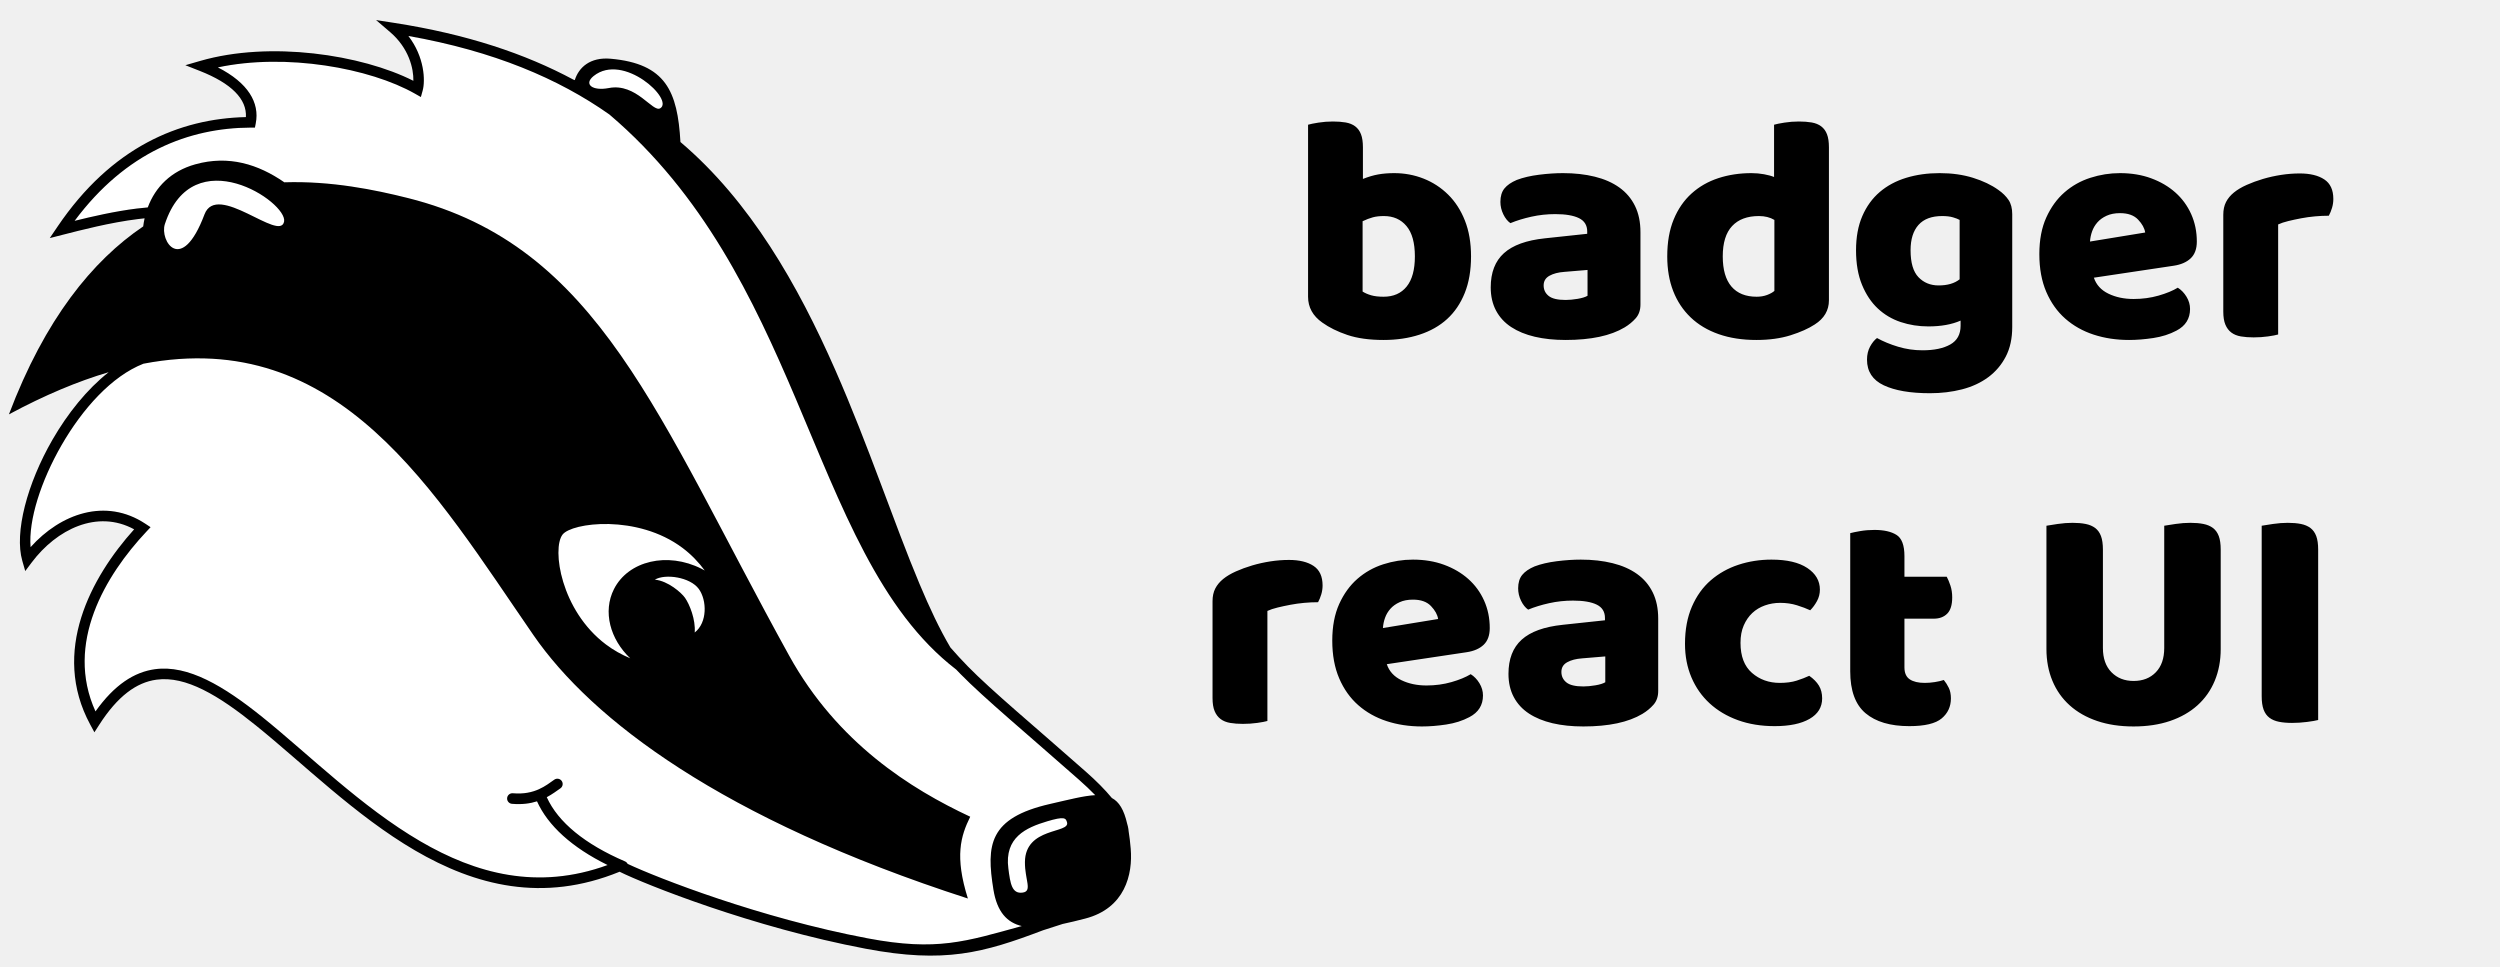
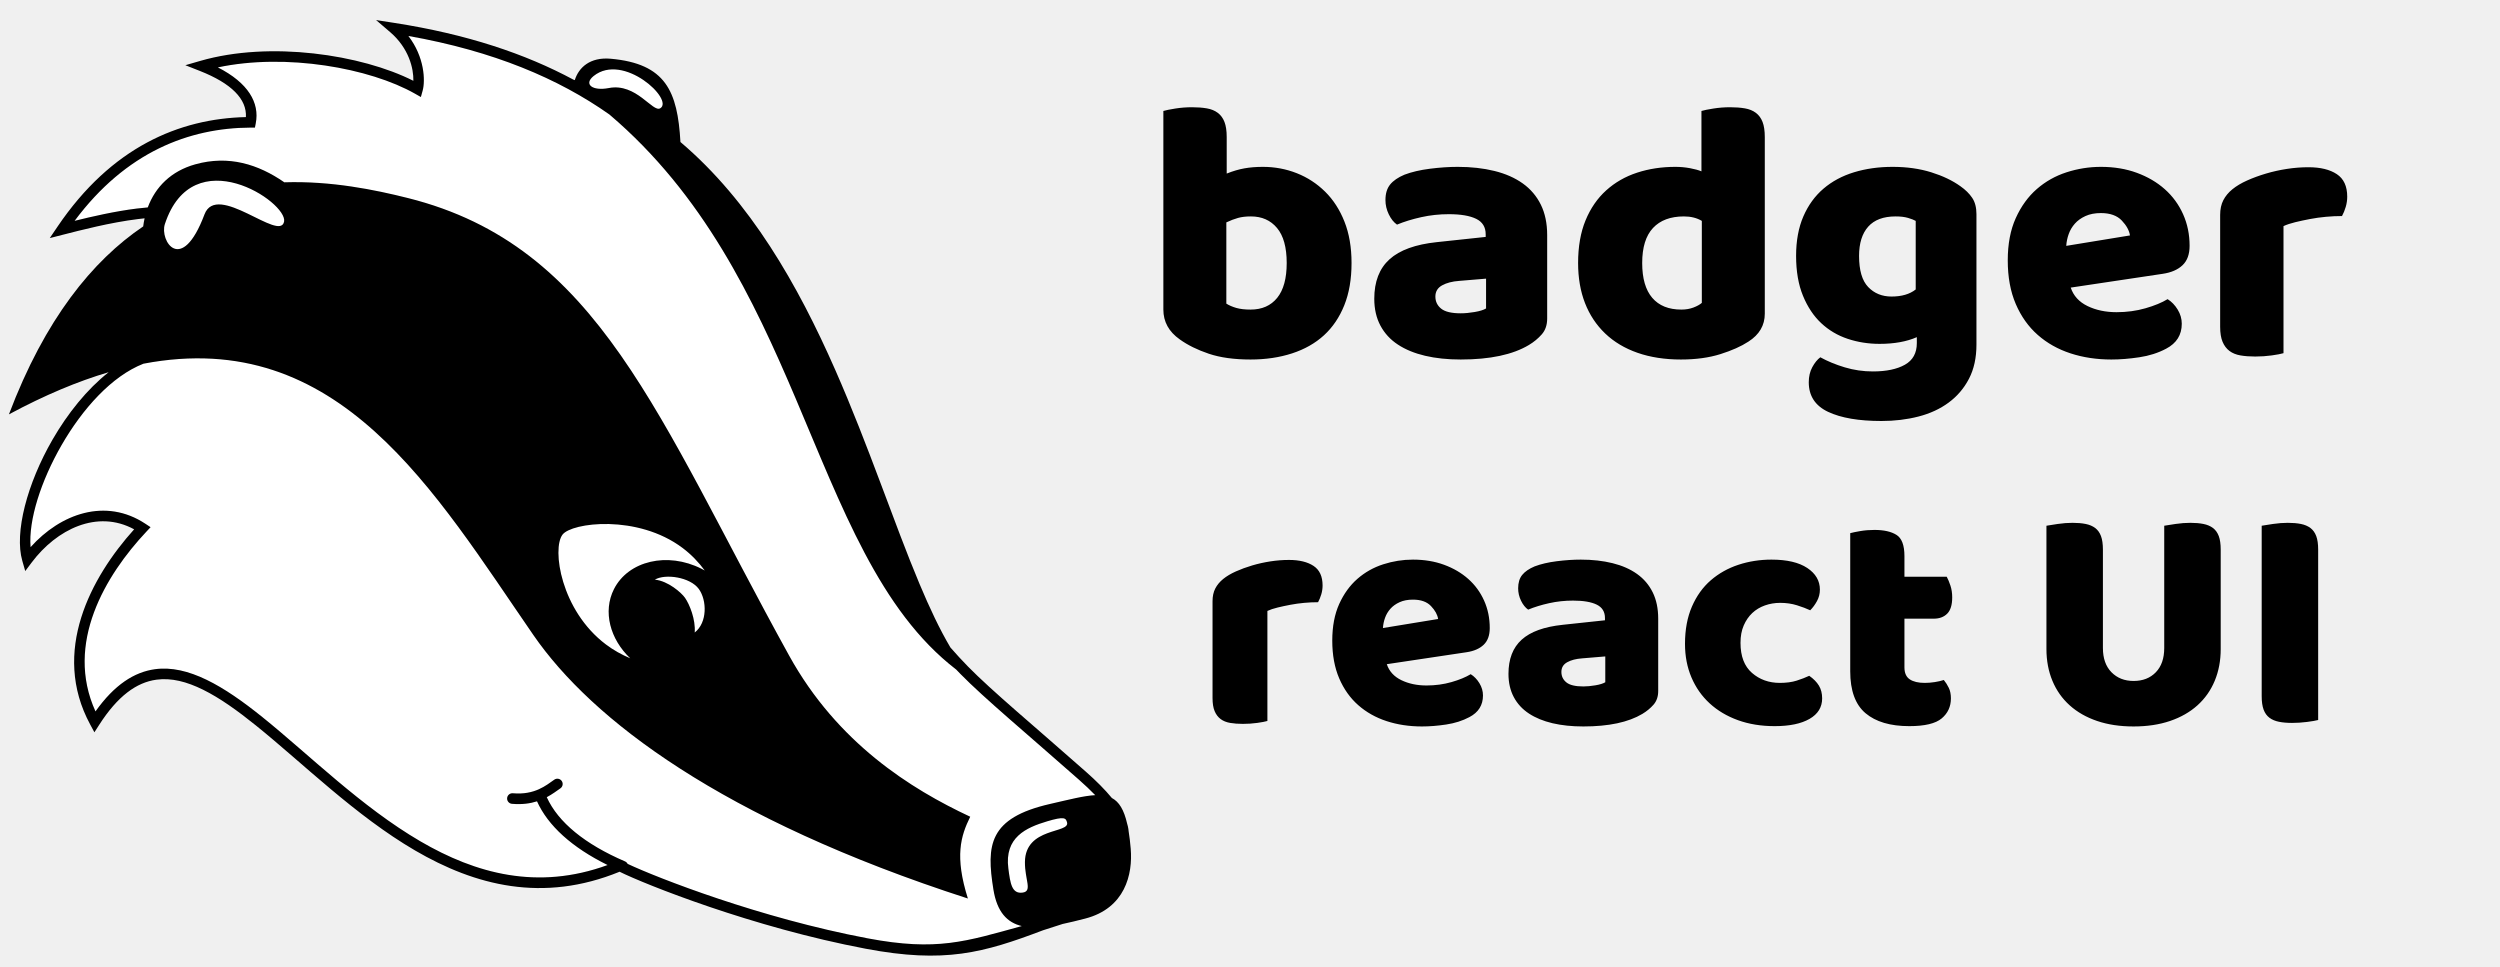
<svg xmlns="http://www.w3.org/2000/svg" width="100%" height="100%" viewBox="0 0 900 348" version="1.1" xml:space="preserve" style="fill-rule:evenodd;clip-rule:evenodd;stroke-linejoin:round;stroke-miterlimit:2;">
  <path class="white" d="M251.572,212.02C254.513,216.061 254.715,224.14 250.095,227.707C250.444,223.032 248.285,217.636 246.595,215.207C245.351,213.421 240.529,209.129 235.734,208.678C239.528,206.432 248.479,207.771 251.572,212.02ZM384.14,296.071C385.221,300.139 369.105,297.678 368.976,310.316C368.912,316.686 371.784,320.829 368.158,321.337C364.186,321.893 363.702,317.912 363.009,312.67C361.525,301.448 369.403,297.943 376.939,295.687C383.239,293.8 383.721,294.493 384.14,296.071ZM253.718,205.387C253.325,205.165 252.924,204.95 252.515,204.744C240.306,198.572 226.195,201.866 221.023,212.097C216.954,220.147 219.624,230.108 226.897,236.996C223.855,235.725 220.886,234.082 218.121,232C201.872,219.763 198.65,197.554 202.498,192.469C205.797,188.109 229.508,185.044 245.757,197.281C248.897,199.645 251.533,202.419 253.718,205.387ZM237.701,38.979C234.959,40.644 229.11,29.763 219.15,31.701C213.297,32.839 209.964,30.344 213.732,27.34C224.434,18.806 242.755,35.909 237.701,38.979ZM102.358,65.632C92.93,59.118 82.319,55.79 70.261,59.171C61.606,61.598 55.943,67.285 53.203,74.67C51.916,74.775 50.609,74.911 49.293,75.073C41.358,76.053 33.068,77.961 26.855,79.508C45.336,54.696 68.07,46.037 90.212,45.935L91.775,45.928L92.073,44.393C93.513,36.977 89.339,29.817 78.425,24.264C102.932,19.041 133.157,24.498 149.387,33.721L151.514,34.93L152.164,32.571C153.117,29.113 152.884,20.563 147.007,12.944C177.743,18.398 201.051,28.288 219.375,41.206C253.271,69.998 271.19,107.581 286.422,143.401C303.117,182.661 316.606,219.801 344.235,241.041C344.731,241.562 345.232,242.081 345.737,242.598C354.202,251.26 369.687,264.151 388.439,280.71C390.567,282.59 392.536,284.445 394.289,286.258C390.175,286.465 384.884,287.861 378.121,289.401C355.898,294.457 355.058,304.229 357.619,320.184C358.932,328.361 362.585,332.134 367.854,333.381C347.657,338.931 337.347,342.519 312.425,337.814C273.532,330.471 236.683,316.046 225.943,310.994C225.749,310.608 225.423,310.285 224.995,310.101C210.606,303.913 200.922,296.04 196.833,286.988C198.796,285.944 200.367,284.755 201.74,283.804C202.604,283.205 202.819,282.017 202.22,281.154C201.622,280.29 200.434,280.074 199.57,280.673C196.577,282.748 192.528,286.255 184.628,285.578C183.581,285.489 182.657,286.266 182.568,287.313C182.478,288.361 183.256,289.284 184.303,289.373C187.94,289.685 190.882,289.256 193.326,288.475C197.252,297.211 205.873,305.078 218.736,311.412C193.53,320.617 171.273,314.508 151.338,302.875C130.029,290.441 111.338,271.747 94.517,258.202C80.516,246.928 67.672,239.285 55.79,240.915C48.382,241.931 41.226,246.463 34.375,256.107C23.226,231.606 38.024,207.024 52.658,191.434L54.205,189.786L52.319,188.541C38.022,179.099 21.81,184.908 11.009,196.975C10.204,187.276 14.741,173.112 22.182,160.21C29.69,147.192 40.209,135.4 51.636,130.932C122.17,117.473 156.365,176.933 192.036,228.629C212.984,258.988 259.699,294.806 348.432,323.461C343.645,308.274 345.837,301.003 349.276,294.022C327.909,284.035 301.478,267.497 284.086,236.018C236.493,149.873 215.639,88.568 146.875,71.303C134.894,68.295 119.263,65.091 102.358,65.632ZM102.275,79.762C100.823,87.371 78.096,65.294 73.617,77.189C65.317,99.228 57.382,86.649 59.352,80.667C69.456,49.974 103.609,72.771 102.275,79.762Z" style="fill:white;" />
  <path class="black" d="M52.054,78.596C51.294,78.672 50.529,78.759 49.759,78.854C39.593,80.108 28.834,82.925 22.777,84.472L17.915,85.714L20.728,81.559C40.142,52.889 64.62,42.703 88.525,42.149C88.888,35.685 83.351,30.024 71.924,25.526L66.722,23.478L72.092,21.924C97.213,14.653 130.162,19.649 148.812,29.092C148.924,24.696 147.199,17.339 140.471,11.578L135.382,7.22L142.003,8.25C168.067,12.303 189.097,19.357 206.402,28.658C206.575,28.721 206.748,28.783 206.921,28.846C208.323,24.341 212.385,20.472 219.865,21.145C239.675,22.925 243.917,32.841 244.961,51.125C270.1,72.457 287.235,102.584 300.677,133.136C312.72,160.511 321.799,188.221 331.031,210.219C334.652,218.847 338.295,226.594 342.151,233.093C344.174,235.417 346.275,237.699 348.461,239.935C356.894,248.564 372.28,261.359 390.96,277.855C394.6,281.069 397.773,284.243 400.276,287.281C402.859,288.644 404.62,291.472 405.778,296.536C405.975,297.173 406.119,297.795 406.209,298.403C406.253,298.697 406.287,298.994 406.314,299.294C406.615,301.13 406.861,303.2 407.058,305.527C407.84,314.777 405.022,326.993 390.631,330.7C387.826,331.422 385.121,332.093 382.547,332.63C378.775,333.843 375.504,334.896 375.505,334.895C353.988,343.064 340.05,346.906 311.718,341.557C270.836,333.838 232.195,318.357 223.053,313.826C195.401,325.115 171.094,318.814 149.418,306.165C127.941,293.633 109.081,274.82 92.128,261.169C85.494,255.827 79.163,251.286 73.076,248.283C67.258,245.412 61.69,243.95 56.308,244.689C49.102,245.677 42.338,250.617 35.728,260.909L33.983,263.626L32.45,260.785C18.325,234.619 32.7,207.872 48.29,190.557C35.023,183.325 20.386,190.519 11.384,202.521L9.087,205.583L8.03,201.904C5.111,191.745 9.777,174.095 18.883,158.307C24.331,148.86 31.344,140.108 39.121,133.986C28.037,137.259 16.107,142.234 3.209,149.173C16.216,114.812 33.291,93.85 51.552,81.51C51.677,80.52 51.845,79.548 52.054,78.596ZM251.572,212.02C248.479,207.771 239.528,206.432 235.734,208.678C240.529,209.129 245.351,213.421 246.595,215.207C248.285,217.636 250.444,223.032 250.095,227.707C254.715,224.14 254.513,216.061 251.572,212.02ZM384.14,296.071C383.721,294.493 383.239,293.8 376.939,295.687C369.403,297.943 361.525,301.448 363.009,312.67C363.702,317.912 364.186,321.893 368.158,321.337C371.784,320.829 368.912,316.686 368.976,310.316C369.105,297.678 385.221,300.139 384.14,296.071ZM253.718,205.387C251.533,202.419 248.897,199.645 245.757,197.281C229.508,185.044 205.797,188.109 202.498,192.469C198.65,197.554 201.872,219.763 218.121,232C220.886,234.082 223.855,235.725 226.897,236.996C219.624,230.108 216.954,220.147 221.023,212.097C226.195,201.866 240.306,198.572 252.515,204.744C252.924,204.95 253.325,205.165 253.718,205.387ZM237.701,38.979C242.755,35.909 224.434,18.806 213.732,27.34C209.964,30.344 213.297,32.839 219.15,31.701C229.11,29.763 234.959,40.644 237.701,38.979ZM102.358,65.632C119.263,65.091 134.894,68.295 146.875,71.303C215.639,88.568 236.493,149.873 284.086,236.018C301.478,267.497 327.909,284.035 349.276,294.022C345.837,301.003 343.645,308.274 348.432,323.461C259.699,294.806 212.984,258.988 192.036,228.629C156.365,176.933 122.17,117.473 51.636,130.932C40.209,135.4 29.69,147.192 22.182,160.21C14.741,173.112 10.204,187.276 11.009,196.975C21.81,184.908 38.022,179.099 52.319,188.541L54.205,189.786L52.658,191.434C38.024,207.024 23.226,231.606 34.375,256.107C41.226,246.463 48.382,241.931 55.79,240.915C67.672,239.285 80.516,246.928 94.517,258.202C111.338,271.747 130.029,290.441 151.338,302.875C171.273,314.508 193.53,320.617 218.736,311.412C205.873,305.078 197.252,297.211 193.326,288.475C190.882,289.256 187.94,289.685 184.303,289.373C183.256,289.284 182.478,288.361 182.568,287.313C182.657,286.266 183.581,285.489 184.628,285.578C192.528,286.255 196.577,282.748 199.57,280.673C200.434,280.074 201.622,280.29 202.22,281.154C202.819,282.017 202.604,283.205 201.74,283.804C200.367,284.755 198.796,285.944 196.833,286.988C200.922,296.04 210.606,303.913 224.995,310.101C225.423,310.285 225.749,310.608 225.943,310.994C236.683,316.046 273.532,330.471 312.425,337.814C337.347,342.519 347.657,338.931 367.854,333.381C362.585,332.134 358.932,328.361 357.619,320.184C355.058,304.229 355.898,294.457 378.121,289.401C384.884,287.861 390.175,286.465 394.289,286.258C392.536,284.445 390.567,282.59 388.439,280.71C369.687,264.151 354.202,251.26 345.737,242.598C345.232,242.081 344.731,241.562 344.235,241.041C316.606,219.801 303.117,182.661 286.422,143.401C271.19,107.581 253.271,69.998 219.375,41.206C201.051,28.288 177.743,18.398 147.007,12.944C152.884,20.563 153.117,29.113 152.164,32.571L151.514,34.93L149.387,33.721C133.157,24.498 102.932,19.041 78.425,24.264C89.339,29.817 93.513,36.977 92.073,44.393L91.775,45.928L90.212,45.935C68.07,46.037 45.336,54.696 26.855,79.508C33.068,77.961 41.358,76.053 49.293,75.073C50.609,74.911 51.916,74.775 53.203,74.67C55.943,67.285 61.606,61.598 70.261,59.171C82.319,55.79 92.93,59.118 102.358,65.632ZM102.275,79.762C103.609,72.771 69.456,49.974 59.352,80.667C57.382,86.649 65.317,99.228 73.617,77.189C78.096,65.294 100.823,87.371 102.275,79.762Z" />
-   <path class="badger" d="M470.902,44.899C471.677,44.667 472.916,44.415 474.62,44.144C476.324,43.873 478.066,43.738 479.848,43.738C481.552,43.738 483.081,43.854 484.437,44.086C485.792,44.319 486.935,44.783 487.864,45.48C488.793,46.177 489.49,47.126 489.955,48.327C490.42,49.527 490.652,51.096 490.652,53.032L490.652,64.417C492.589,63.643 494.428,63.101 496.171,62.791C497.913,62.481 499.83,62.326 501.922,62.326C505.639,62.326 509.163,62.985 512.494,64.301C515.824,65.618 518.767,67.535 521.323,70.052C523.879,72.569 525.893,75.687 527.365,79.404C528.836,83.122 529.572,87.421 529.572,92.3C529.572,97.335 528.817,101.73 527.306,105.486C525.796,109.243 523.686,112.36 520.975,114.839C518.264,117.317 514.953,119.195 511.042,120.473C507.13,121.751 502.812,122.39 498.088,122.39C492.976,122.39 488.639,121.79 485.076,120.59C481.513,119.389 478.492,117.898 476.014,116.117C472.606,113.716 470.902,110.618 470.902,106.822L470.902,44.899ZM498.088,106.822C501.65,106.822 504.419,105.603 506.394,103.163C508.369,100.723 509.357,97.102 509.357,92.3C509.357,87.421 508.35,83.78 506.336,81.379C504.323,78.978 501.612,77.778 498.204,77.778C496.655,77.778 495.319,77.933 494.196,78.243C493.073,78.552 491.853,79.017 490.536,79.637L490.536,104.964C491.388,105.506 492.414,105.951 493.615,106.3C494.815,106.648 496.306,106.822 498.088,106.822ZM562.683,62.326C566.865,62.326 570.68,62.752 574.126,63.604C577.573,64.456 580.516,65.753 582.956,67.496C585.396,69.239 587.274,71.446 588.59,74.118C589.907,76.79 590.565,79.947 590.565,83.587L590.565,109.611C590.565,111.624 590.004,113.27 588.881,114.548C587.758,115.826 586.422,116.93 584.873,117.859C579.838,120.88 572.752,122.39 563.612,122.39C559.507,122.39 555.809,122.003 552.517,121.229C549.225,120.454 546.398,119.292 544.036,117.743C541.674,116.194 539.854,114.219 538.576,111.818C537.298,109.417 536.659,106.629 536.659,103.453C536.659,98.109 538.247,94.004 541.422,91.138C544.598,88.273 549.516,86.491 556.177,85.794L571.396,84.168L571.396,83.354C571.396,81.108 570.409,79.501 568.434,78.533C566.459,77.565 563.612,77.081 559.894,77.081C556.951,77.081 554.086,77.391 551.297,78.01C548.509,78.63 545.992,79.404 543.746,80.334C542.739,79.637 541.887,78.572 541.19,77.139C540.493,75.706 540.144,74.215 540.144,72.666C540.144,70.652 540.628,69.045 541.596,67.845C542.565,66.644 544.055,65.618 546.069,64.766C548.315,63.914 550.968,63.294 554.027,62.907C557.087,62.52 559.972,62.326 562.683,62.326ZM563.612,107.984C564.929,107.984 566.381,107.849 567.969,107.578C569.557,107.307 570.738,106.939 571.512,106.474L571.512,97.18L563.147,97.877C560.979,98.032 559.197,98.496 557.803,99.271C556.409,100.045 555.712,101.207 555.712,102.756C555.712,104.305 556.312,105.564 557.513,106.532C558.713,107.5 560.746,107.984 563.612,107.984ZM600.208,92.3C600.208,87.188 600.983,82.754 602.532,78.998C604.081,75.241 606.23,72.124 608.98,69.645C611.729,67.167 614.944,65.327 618.623,64.127C622.301,62.926 626.271,62.326 630.531,62.326C632.08,62.326 633.59,62.462 635.062,62.733C636.533,63.004 637.734,63.333 638.663,63.72L638.663,44.899C639.438,44.667 640.677,44.415 642.381,44.144C644.085,43.873 645.828,43.738 647.609,43.738C649.313,43.738 650.843,43.854 652.198,44.086C653.553,44.319 654.696,44.783 655.625,45.48C656.555,46.177 657.252,47.126 657.716,48.327C658.181,49.527 658.414,51.096 658.414,53.032L658.414,108.1C658.414,111.741 656.71,114.645 653.302,116.814C651.056,118.285 648.151,119.583 644.588,120.706C641.026,121.829 636.921,122.39 632.273,122.39C627.239,122.39 622.727,121.693 618.739,120.299C614.75,118.905 611.381,116.891 608.631,114.258C605.882,111.624 603.79,108.468 602.358,104.789C600.925,101.11 600.208,96.947 600.208,92.3ZM633.203,77.778C629.02,77.778 625.806,78.978 623.56,81.379C621.314,83.78 620.191,87.421 620.191,92.3C620.191,97.102 621.237,100.723 623.328,103.163C625.419,105.603 628.44,106.822 632.39,106.822C633.784,106.822 635.042,106.609 636.165,106.183C637.288,105.757 638.16,105.273 638.779,104.731L638.779,79.172C637.23,78.243 635.372,77.778 633.203,77.778ZM698.263,62.326C702.677,62.326 706.686,62.888 710.287,64.011C713.889,65.134 716.929,66.586 719.407,68.367C720.956,69.452 722.176,70.652 723.067,71.969C723.957,73.286 724.403,74.99 724.403,77.081L724.403,117.743C724.403,121.848 723.628,125.392 722.079,128.374C720.53,131.355 718.42,133.834 715.747,135.809C713.075,137.784 709.939,139.236 706.337,140.166C702.736,141.095 698.882,141.56 694.777,141.56C687.729,141.56 682.191,140.611 678.164,138.713C674.136,136.816 672.123,133.737 672.123,129.477C672.123,127.696 672.49,126.127 673.226,124.772C673.962,123.417 674.795,122.39 675.724,121.693C677.97,122.932 680.507,123.978 683.334,124.83C686.161,125.682 689.085,126.108 692.105,126.108C696.288,126.108 699.618,125.411 702.097,124.017C704.575,122.623 705.814,120.377 705.814,117.278L705.814,115.42C702.639,116.814 698.766,117.511 694.196,117.511C690.711,117.511 687.4,116.988 684.263,115.942C681.126,114.897 678.377,113.27 676.015,111.063C673.652,108.856 671.755,106.009 670.322,102.524C668.889,99.039 668.173,94.895 668.173,90.093C668.173,85.368 668.928,81.263 670.438,77.778C671.948,74.293 674.039,71.407 676.712,69.123C679.384,66.838 682.559,65.134 686.238,64.011C689.917,62.888 693.925,62.326 698.263,62.326ZM705.466,79.172C704.924,78.862 704.13,78.552 703.084,78.243C702.038,77.933 700.741,77.778 699.192,77.778C695.397,77.778 692.551,78.843 690.653,80.973C688.755,83.103 687.807,86.143 687.807,90.093C687.807,94.585 688.755,97.819 690.653,99.794C692.551,101.769 694.971,102.756 697.914,102.756C701.09,102.756 703.607,102.02 705.466,100.549L705.466,79.172ZM766.459,122.39C761.89,122.39 757.649,121.751 753.738,120.473C749.826,119.195 746.418,117.278 743.514,114.723C740.61,112.167 738.325,108.952 736.66,105.08C734.994,101.207 734.162,96.676 734.162,91.487C734.162,86.375 734.994,81.98 736.66,78.301C738.325,74.622 740.513,71.601 743.224,69.239C745.934,66.877 749.032,65.134 752.518,64.011C756.003,62.888 759.566,62.326 763.206,62.326C767.311,62.326 771.048,62.946 774.417,64.185C777.787,65.424 780.691,67.128 783.131,69.297C785.571,71.466 787.468,74.06 788.824,77.081C790.179,80.101 790.857,83.393 790.857,86.956C790.857,89.589 790.121,91.603 788.649,92.997C787.178,94.391 785.125,95.282 782.492,95.669L753.796,99.968C754.648,102.524 756.39,104.441 759.024,105.719C761.657,106.997 764.678,107.636 768.086,107.636C771.261,107.636 774.263,107.229 777.09,106.416C779.917,105.603 782.221,104.654 784.002,103.569C785.241,104.344 786.287,105.428 787.139,106.822C787.991,108.217 788.417,109.688 788.417,111.237C788.417,114.723 786.79,117.317 783.537,119.021C781.059,120.338 778.271,121.229 775.173,121.693C772.075,122.158 769.17,122.39 766.459,122.39ZM763.206,76.732C761.347,76.732 759.74,77.042 758.385,77.662C757.029,78.281 755.926,79.075 755.074,80.043C754.222,81.012 753.583,82.096 753.157,83.296C752.731,84.497 752.479,85.717 752.402,86.956L772.268,83.703C772.036,82.154 771.184,80.605 769.712,79.056C768.241,77.507 766.072,76.732 763.206,76.732ZM820.134,120.415C819.359,120.648 818.139,120.88 816.474,121.112C814.809,121.345 813.085,121.461 811.304,121.461C809.6,121.461 808.07,121.345 806.715,121.112C805.36,120.88 804.217,120.415 803.288,119.718C802.358,119.021 801.642,118.072 801.138,116.872C800.635,115.671 800.383,114.103 800.383,112.167L800.383,77.313C800.383,75.532 800.712,74.002 801.371,72.724C802.029,71.446 802.978,70.304 804.217,69.297C805.456,68.29 806.986,67.38 808.806,66.567C810.626,65.753 812.582,65.037 814.673,64.417C816.764,63.798 818.933,63.314 821.179,62.965C823.425,62.617 825.671,62.442 827.917,62.442C831.635,62.442 834.578,63.159 836.747,64.592C838.916,66.025 840,68.367 840,71.62C840,72.705 839.845,73.77 839.535,74.815C839.225,75.861 838.838,76.81 838.374,77.662C836.747,77.662 835.082,77.739 833.378,77.894C831.674,78.049 830.009,78.281 828.382,78.591C826.756,78.901 825.226,79.23 823.793,79.579C822.36,79.927 821.14,80.334 820.134,80.799L820.134,120.415Z" />
+   <path class="badger" d="M418.81,39.948C419.704,39.68 421.135,39.389 423.103,39.076C425.07,38.763 427.082,38.607 429.139,38.607C431.107,38.607 432.873,38.741 434.438,39.009C436.003,39.277 437.322,39.814 438.396,40.619C439.469,41.424 440.274,42.519 440.81,43.905C441.347,45.292 441.615,47.103 441.615,49.338L441.615,62.485C443.851,61.591 445.975,60.965 447.987,60.607C449.999,60.249 452.213,60.07 454.628,60.07C458.92,60.07 462.989,60.831 466.835,62.351C470.681,63.871 474.079,66.085 477.03,68.991C479.982,71.898 482.307,75.497 484.006,79.79C485.705,84.083 486.555,89.046 486.555,94.681C486.555,100.494 485.683,105.569 483.939,109.907C482.195,114.244 479.758,117.844 476.628,120.706C473.498,123.567 469.675,125.736 465.158,127.212C460.642,128.687 455.656,129.425 450.201,129.425C444.298,129.425 439.29,128.732 435.176,127.346C431.062,125.96 427.574,124.238 424.712,122.181C420.777,119.409 418.81,115.831 418.81,111.449L418.81,39.948ZM450.201,111.449C454.314,111.449 457.512,110.041 459.792,107.224C462.073,104.406 463.213,100.226 463.213,94.681C463.213,89.046 462.05,84.843 459.725,82.071C457.4,79.298 454.27,77.912 450.335,77.912C448.546,77.912 447.003,78.091 445.707,78.449C444.41,78.806 443.001,79.343 441.481,80.059L441.481,109.303C442.465,109.929 443.65,110.443 445.036,110.846C446.422,111.248 448.144,111.449 450.201,111.449ZM524.787,60.07C529.617,60.07 534.021,60.562 538.001,61.546C541.981,62.53 545.379,64.028 548.196,66.04C551.013,68.052 553.182,70.601 554.702,73.686C556.223,76.772 556.983,80.416 556.983,84.62L556.983,114.669C556.983,116.994 556.335,118.895 555.038,120.37C553.741,121.846 552.198,123.12 550.41,124.193C544.597,127.681 536.413,129.425 525.86,129.425C521.121,129.425 516.85,128.978 513.049,128.084C509.248,127.189 505.984,125.848 503.256,124.059C500.529,122.271 498.427,119.99 496.951,117.218C495.476,114.445 494.738,111.226 494.738,107.559C494.738,101.388 496.571,96.648 500.238,93.339C503.905,90.03 509.584,87.973 517.275,87.168L534.848,85.29L534.848,84.351C534.848,81.758 533.708,79.902 531.428,78.784C529.147,77.666 525.86,77.107 521.568,77.107C518.169,77.107 514.86,77.465 511.641,78.18C508.421,78.896 505.515,79.79 502.921,80.863C501.758,80.059 500.775,78.829 499.97,77.174C499.165,75.52 498.762,73.798 498.762,72.01C498.762,69.684 499.321,67.829 500.439,66.442C501.557,65.056 503.279,63.871 505.604,62.887C508.198,61.904 511.261,61.188 514.793,60.741C518.326,60.294 521.657,60.07 524.787,60.07ZM525.86,112.791C527.381,112.791 529.058,112.634 530.891,112.321C532.724,112.008 534.088,111.583 534.983,111.047L534.983,100.315L525.324,101.12C522.82,101.299 520.763,101.835 519.153,102.73C517.543,103.624 516.738,104.965 516.738,106.754C516.738,108.543 517.431,109.996 518.818,111.114C520.204,112.232 522.551,112.791 525.86,112.791ZM568.117,94.681C568.117,88.778 569.012,83.658 570.8,79.321C572.589,74.983 575.071,71.384 578.245,68.522C581.42,65.66 585.132,63.536 589.38,62.15C593.628,60.763 598.211,60.07 603.13,60.07C604.919,60.07 606.663,60.227 608.362,60.54C610.061,60.853 611.447,61.233 612.52,61.68L612.52,39.948C613.415,39.68 614.846,39.389 616.813,39.076C618.781,38.763 620.793,38.607 622.85,38.607C624.817,38.607 626.584,38.741 628.149,39.009C629.714,39.277 631.033,39.814 632.106,40.619C633.179,41.424 633.984,42.519 634.521,43.905C635.057,45.292 635.326,47.103 635.326,49.338L635.326,112.925C635.326,117.128 633.358,120.482 629.423,122.986C626.83,124.685 623.476,126.183 619.362,127.48C615.248,128.777 610.508,129.425 605.142,129.425C599.329,129.425 594.12,128.62 589.514,127.011C584.908,125.401 581.018,123.076 577.843,120.035C574.668,116.994 572.253,113.35 570.599,109.102C568.944,104.854 568.117,100.047 568.117,94.681ZM606.215,77.912C601.386,77.912 597.675,79.298 595.081,82.071C592.488,84.843 591.191,89.046 591.191,94.681C591.191,100.226 592.398,104.406 594.813,107.224C597.227,110.041 600.715,111.449 605.276,111.449C606.886,111.449 608.339,111.203 609.636,110.711C610.933,110.22 611.939,109.661 612.655,109.035L612.655,79.522C610.866,78.449 608.72,77.912 606.215,77.912ZM681.339,60.07C686.436,60.07 691.064,60.719 695.223,62.016C699.382,63.312 702.892,64.989 705.754,67.046C707.542,68.298 708.951,69.684 709.979,71.205C711.008,72.725 711.522,74.693 711.522,77.107L711.522,124.059C711.522,128.799 710.628,132.891 708.839,136.334C707.051,139.777 704.613,142.639 701.528,144.919C698.443,147.2 694.821,148.877 690.662,149.95C686.503,151.023 682.054,151.56 677.314,151.56C669.176,151.56 662.781,150.464 658.131,148.273C653.48,146.082 651.155,142.527 651.155,137.608C651.155,135.551 651.58,133.74 652.43,132.175C653.279,130.61 654.241,129.425 655.314,128.62C657.907,130.051 660.836,131.259 664.101,132.242C667.365,133.226 670.741,133.718 674.229,133.718C679.058,133.718 682.904,132.913 685.766,131.303C688.627,129.694 690.058,127.1 690.058,123.523L690.058,121.376C686.392,122.986 681.92,123.791 676.643,123.791C672.619,123.791 668.796,123.187 665.174,121.98C661.552,120.773 658.377,118.895 655.649,116.346C652.922,113.797 650.73,110.51 649.076,106.486C647.421,102.461 646.594,97.677 646.594,92.132C646.594,86.677 647.466,81.937 649.21,77.912C650.954,73.888 653.369,70.556 656.454,67.918C659.54,65.28 663.206,63.312 667.454,62.016C671.702,60.719 676.33,60.07 681.339,60.07ZM689.656,79.522C689.03,79.164 688.113,78.806 686.906,78.449C685.699,78.091 684.201,77.912 682.412,77.912C678.03,77.912 674.743,79.142 672.552,81.601C670.361,84.061 669.265,87.571 669.265,92.132C669.265,97.319 670.361,101.053 672.552,103.333C674.743,105.614 677.538,106.754 680.936,106.754C684.603,106.754 687.51,105.904 689.656,104.205L689.656,79.522ZM760.084,129.425C754.807,129.425 749.911,128.687 745.395,127.212C740.878,125.736 736.943,123.523 733.59,120.571C730.236,117.62 727.598,113.909 725.675,109.437C723.752,104.965 722.791,99.734 722.791,93.742C722.791,87.839 723.752,82.764 725.675,78.516C727.598,74.268 730.124,70.78 733.254,68.052C736.384,65.325 739.962,63.312 743.986,62.016C748.011,60.719 752.124,60.07 756.328,60.07C761.068,60.07 765.383,60.786 769.273,62.217C773.163,63.648 776.517,65.615 779.334,68.119C782.151,70.623 784.342,73.619 785.908,77.107C787.473,80.595 788.255,84.396 788.255,88.51C788.255,91.551 787.406,93.876 785.706,95.486C784.007,97.095 781.637,98.124 778.596,98.571L745.462,103.535C746.445,106.486 748.458,108.699 751.498,110.175C754.539,111.651 758.027,112.388 761.962,112.388C765.629,112.388 769.094,111.919 772.359,110.98C775.623,110.041 778.283,108.945 780.34,107.693C781.771,108.587 782.979,109.84 783.962,111.449C784.946,113.059 785.438,114.758 785.438,116.547C785.438,120.571 783.56,123.567 779.804,125.535C776.942,127.055 773.722,128.084 770.145,128.62C766.568,129.157 763.214,129.425 760.084,129.425ZM756.328,76.705C754.181,76.705 752.326,77.063 750.761,77.778C749.196,78.493 747.921,79.41 746.937,80.528C745.954,81.646 745.216,82.898 744.724,84.284C744.232,85.67 743.941,87.079 743.852,88.51L766.791,84.754C766.523,82.965 765.539,81.176 763.84,79.388C762.141,77.599 759.637,76.705 756.328,76.705ZM822.061,127.145C821.166,127.413 819.758,127.681 817.835,127.95C815.912,128.218 813.922,128.352 811.865,128.352C809.898,128.352 808.131,128.218 806.566,127.95C805.001,127.681 803.682,127.145 802.609,126.34C801.536,125.535 800.709,124.439 800.127,123.053C799.546,121.667 799.255,119.856 799.255,117.62L799.255,77.376C799.255,75.319 799.635,73.552 800.396,72.077C801.156,70.601 802.251,69.282 803.682,68.119C805.113,66.957 806.879,65.906 808.981,64.967C811.083,64.028 813.341,63.201 815.756,62.485C818.17,61.77 820.674,61.211 823.268,60.808C825.861,60.406 828.455,60.205 831.049,60.205C835.341,60.205 838.74,61.032 841.244,62.686C843.748,64.341 845,67.046 845,70.802C845,72.054 844.821,73.284 844.463,74.491C844.106,75.699 843.659,76.794 843.122,77.778C841.244,77.778 839.321,77.867 837.354,78.046C835.386,78.225 833.463,78.493 831.585,78.851C829.707,79.209 827.941,79.589 826.286,79.991C824.632,80.394 823.223,80.863 822.061,81.4L822.061,127.145Z" />
  <path class="react-ui" d="M456.264,259.551C455.489,259.783 454.269,260.016 452.604,260.248C450.939,260.48 449.215,260.596 447.434,260.596C445.73,260.596 444.2,260.48 442.845,260.248C441.49,260.016 440.347,259.551 439.418,258.854C438.488,258.157 437.772,257.208 437.268,256.007C436.765,254.807 436.513,253.239 436.513,251.302L436.513,216.449C436.513,214.667 436.842,213.138 437.501,211.86C438.159,210.582 439.108,209.439 440.347,208.432C441.586,207.426 443.116,206.516 444.936,205.702C446.756,204.889 448.712,204.173 450.803,203.553C452.894,202.933 455.063,202.449 457.309,202.101C459.555,201.752 461.801,201.578 464.047,201.578C467.765,201.578 470.708,202.294 472.877,203.727C475.046,205.16 476.13,207.503 476.13,210.756C476.13,211.84 475.975,212.905 475.665,213.951C475.355,214.997 474.968,215.945 474.504,216.797C472.877,216.797 471.212,216.875 469.508,217.03C467.804,217.185 466.139,217.417 464.512,217.727C462.886,218.037 461.356,218.366 459.923,218.714C458.49,219.063 457.27,219.469 456.264,219.934L456.264,259.551ZM511.913,261.526C507.343,261.526 503.103,260.887 499.191,259.609C495.28,258.331 491.872,256.414 488.968,253.858C486.063,251.302 483.778,248.088 482.113,244.215C480.448,240.343 479.615,235.812 479.615,230.623C479.615,225.511 480.448,221.115 482.113,217.436C483.778,213.757 485.966,210.737 488.677,208.374C491.388,206.012 494.486,204.269 497.971,203.146C501.457,202.023 505.02,201.462 508.66,201.462C512.765,201.462 516.502,202.081 519.871,203.321C523.24,204.56 526.145,206.264 528.584,208.432C531.024,210.601 532.922,213.196 534.277,216.216C535.633,219.237 536.31,222.529 536.31,226.092C536.31,228.725 535.574,230.739 534.103,232.133C532.631,233.527 530.579,234.418 527.945,234.805L499.249,239.104C500.101,241.659 501.844,243.576 504.477,244.854C507.111,246.132 510.131,246.771 513.539,246.771C516.715,246.771 519.716,246.365 522.543,245.551C525.37,244.738 527.674,243.789 529.456,242.705C530.695,243.48 531.741,244.564 532.593,245.958C533.445,247.352 533.871,248.824 533.871,250.373C533.871,253.858 532.244,256.453 528.991,258.157C526.513,259.473 523.724,260.364 520.626,260.829C517.528,261.294 514.624,261.526 511.913,261.526ZM508.66,215.868C506.801,215.868 505.194,216.178 503.838,216.797C502.483,217.417 501.379,218.211 500.527,219.179C499.675,220.147 499.036,221.231 498.61,222.432C498.184,223.632 497.933,224.852 497.855,226.092L517.722,222.839C517.489,221.29 516.637,219.74 515.166,218.191C513.694,216.642 511.526,215.868 508.66,215.868ZM569.073,201.462C573.255,201.462 577.069,201.888 580.516,202.74C583.963,203.592 586.906,204.889 589.346,206.632C591.785,208.374 593.664,210.582 594.98,213.254C596.297,215.926 596.955,219.082 596.955,222.722L596.955,248.746C596.955,250.76 596.394,252.406 595.271,253.684C594.148,254.962 592.812,256.066 591.263,256.995C586.228,260.016 579.141,261.526 570.002,261.526C565.897,261.526 562.199,261.139 558.907,260.364C555.615,259.59 552.788,258.428 550.426,256.879C548.064,255.33 546.244,253.355 544.966,250.954C543.688,248.553 543.049,245.764 543.049,242.589C543.049,237.245 544.636,233.14 547.812,230.274C550.987,227.408 555.906,225.627 562.567,224.93L577.786,223.303L577.786,222.49C577.786,220.244 576.798,218.637 574.823,217.669C572.848,216.7 570.002,216.216 566.284,216.216C563.341,216.216 560.475,216.526 557.687,217.146C554.899,217.765 552.382,218.54 550.135,219.469C549.129,218.772 548.277,217.707 547.58,216.275C546.883,214.842 546.534,213.351 546.534,211.802C546.534,209.788 547.018,208.181 547.986,206.98C548.954,205.78 550.445,204.754 552.459,203.902C554.705,203.05 557.358,202.43 560.417,202.043C563.477,201.655 566.362,201.462 569.073,201.462ZM570.002,247.12C571.319,247.12 572.771,246.984 574.359,246.713C575.946,246.442 577.128,246.074 577.902,245.609L577.902,236.315L569.537,237.012C567.369,237.167 565.587,237.632 564.193,238.406C562.799,239.181 562.102,240.343 562.102,241.892C562.102,243.441 562.702,244.699 563.903,245.668C565.103,246.636 567.136,247.12 570.002,247.12ZM640.871,217.03C638.934,217.03 637.095,217.339 635.352,217.959C633.609,218.579 632.099,219.489 630.821,220.689C629.543,221.89 628.517,223.381 627.743,225.162C626.968,226.944 626.581,229.035 626.581,231.436C626.581,236.238 627.955,239.839 630.705,242.24C633.455,244.641 636.804,245.842 640.754,245.842C643.078,245.842 645.092,245.571 646.796,245.029C648.5,244.486 650.01,243.906 651.327,243.286C652.876,244.37 654.037,245.551 654.812,246.829C655.587,248.107 655.974,249.637 655.974,251.418C655.974,254.594 654.463,257.053 651.443,258.796C648.422,260.538 644.24,261.41 638.896,261.41C634.016,261.41 629.601,260.693 625.651,259.26C621.701,257.828 618.313,255.814 615.486,253.219C612.659,250.625 610.471,247.507 608.922,243.867C607.373,240.227 606.598,236.199 606.598,231.784C606.598,226.672 607.431,222.2 609.096,218.366C610.761,214.532 613.027,211.376 615.892,208.897C618.758,206.419 622.069,204.56 625.826,203.321C629.582,202.081 633.551,201.462 637.734,201.462C643.31,201.462 647.609,202.469 650.63,204.482C653.65,206.496 655.161,209.091 655.161,212.266C655.161,213.738 654.812,215.113 654.115,216.391C653.418,217.669 652.605,218.772 651.675,219.702C650.359,219.082 648.771,218.482 646.912,217.901C645.053,217.32 643.039,217.03 640.871,217.03ZM685.599,240.265C685.599,242.279 686.238,243.712 687.516,244.564C688.794,245.416 690.595,245.842 692.918,245.842C694.08,245.842 695.281,245.745 696.52,245.551C697.759,245.358 698.844,245.106 699.773,244.796C700.47,245.648 701.07,246.597 701.574,247.643C702.077,248.688 702.329,249.947 702.329,251.418C702.329,254.362 701.225,256.763 699.018,258.621C696.81,260.48 692.918,261.41 687.342,261.41C680.526,261.41 675.279,259.861 671.6,256.763C667.921,253.665 666.081,248.63 666.081,241.659L666.081,191.935C666.933,191.703 668.153,191.451 669.741,191.18C671.329,190.909 673.013,190.773 674.795,190.773C678.203,190.773 680.855,191.374 682.753,192.574C684.65,193.775 685.599,196.311 685.599,200.184L685.599,207.619L700.819,207.619C701.283,208.471 701.729,209.536 702.155,210.814C702.581,212.092 702.794,213.506 702.794,215.055C702.794,217.765 702.193,219.721 700.993,220.922C699.792,222.122 698.185,222.722 696.171,222.722L685.599,222.722L685.599,240.265ZM799.454,233.643C799.454,237.826 798.737,241.64 797.305,245.087C795.872,248.533 793.8,251.476 791.089,253.916C788.378,256.356 785.086,258.234 781.214,259.551C777.341,260.868 772.965,261.526 768.086,261.526C763.206,261.526 758.83,260.868 754.958,259.551C751.085,258.234 747.793,256.356 745.082,253.916C742.372,251.476 740.3,248.533 738.867,245.087C737.434,241.64 736.718,237.826 736.718,233.643L736.718,189.263C737.57,189.108 738.925,188.895 740.784,188.624C742.643,188.353 744.424,188.217 746.128,188.217C747.909,188.217 749.478,188.353 750.833,188.624C752.189,188.895 753.331,189.379 754.261,190.076C755.19,190.773 755.887,191.742 756.352,192.981C756.816,194.22 757.049,195.847 757.049,197.86L757.049,233.295C757.049,237.012 758.075,239.917 760.128,242.008C762.18,244.099 764.833,245.145 768.086,245.145C771.416,245.145 774.088,244.099 776.102,242.008C778.116,239.917 779.123,237.012 779.123,233.295L779.123,189.263C779.975,189.108 781.33,188.895 783.189,188.624C785.048,188.353 786.829,188.217 788.533,188.217C790.314,188.217 791.883,188.353 793.238,188.624C794.594,188.895 795.736,189.379 796.666,190.076C797.595,190.773 798.292,191.742 798.757,192.981C799.221,194.22 799.454,195.847 799.454,197.86L799.454,233.643ZM834.54,259.202C833.688,259.435 832.352,259.667 830.531,259.899C828.711,260.132 826.911,260.248 825.129,260.248C823.348,260.248 821.779,260.112 820.424,259.841C819.069,259.57 817.926,259.086 816.997,258.389C816.067,257.692 815.37,256.724 814.906,255.485C814.441,254.245 814.208,252.619 814.208,250.605L814.208,189.263C815.06,189.108 816.416,188.895 818.275,188.624C820.134,188.353 821.915,188.217 823.619,188.217C825.4,188.217 826.969,188.353 828.324,188.624C829.68,188.895 830.822,189.379 831.751,190.076C832.681,190.773 833.378,191.742 833.843,192.981C834.307,194.22 834.54,195.847 834.54,197.86L834.54,259.202Z" />
</svg>
